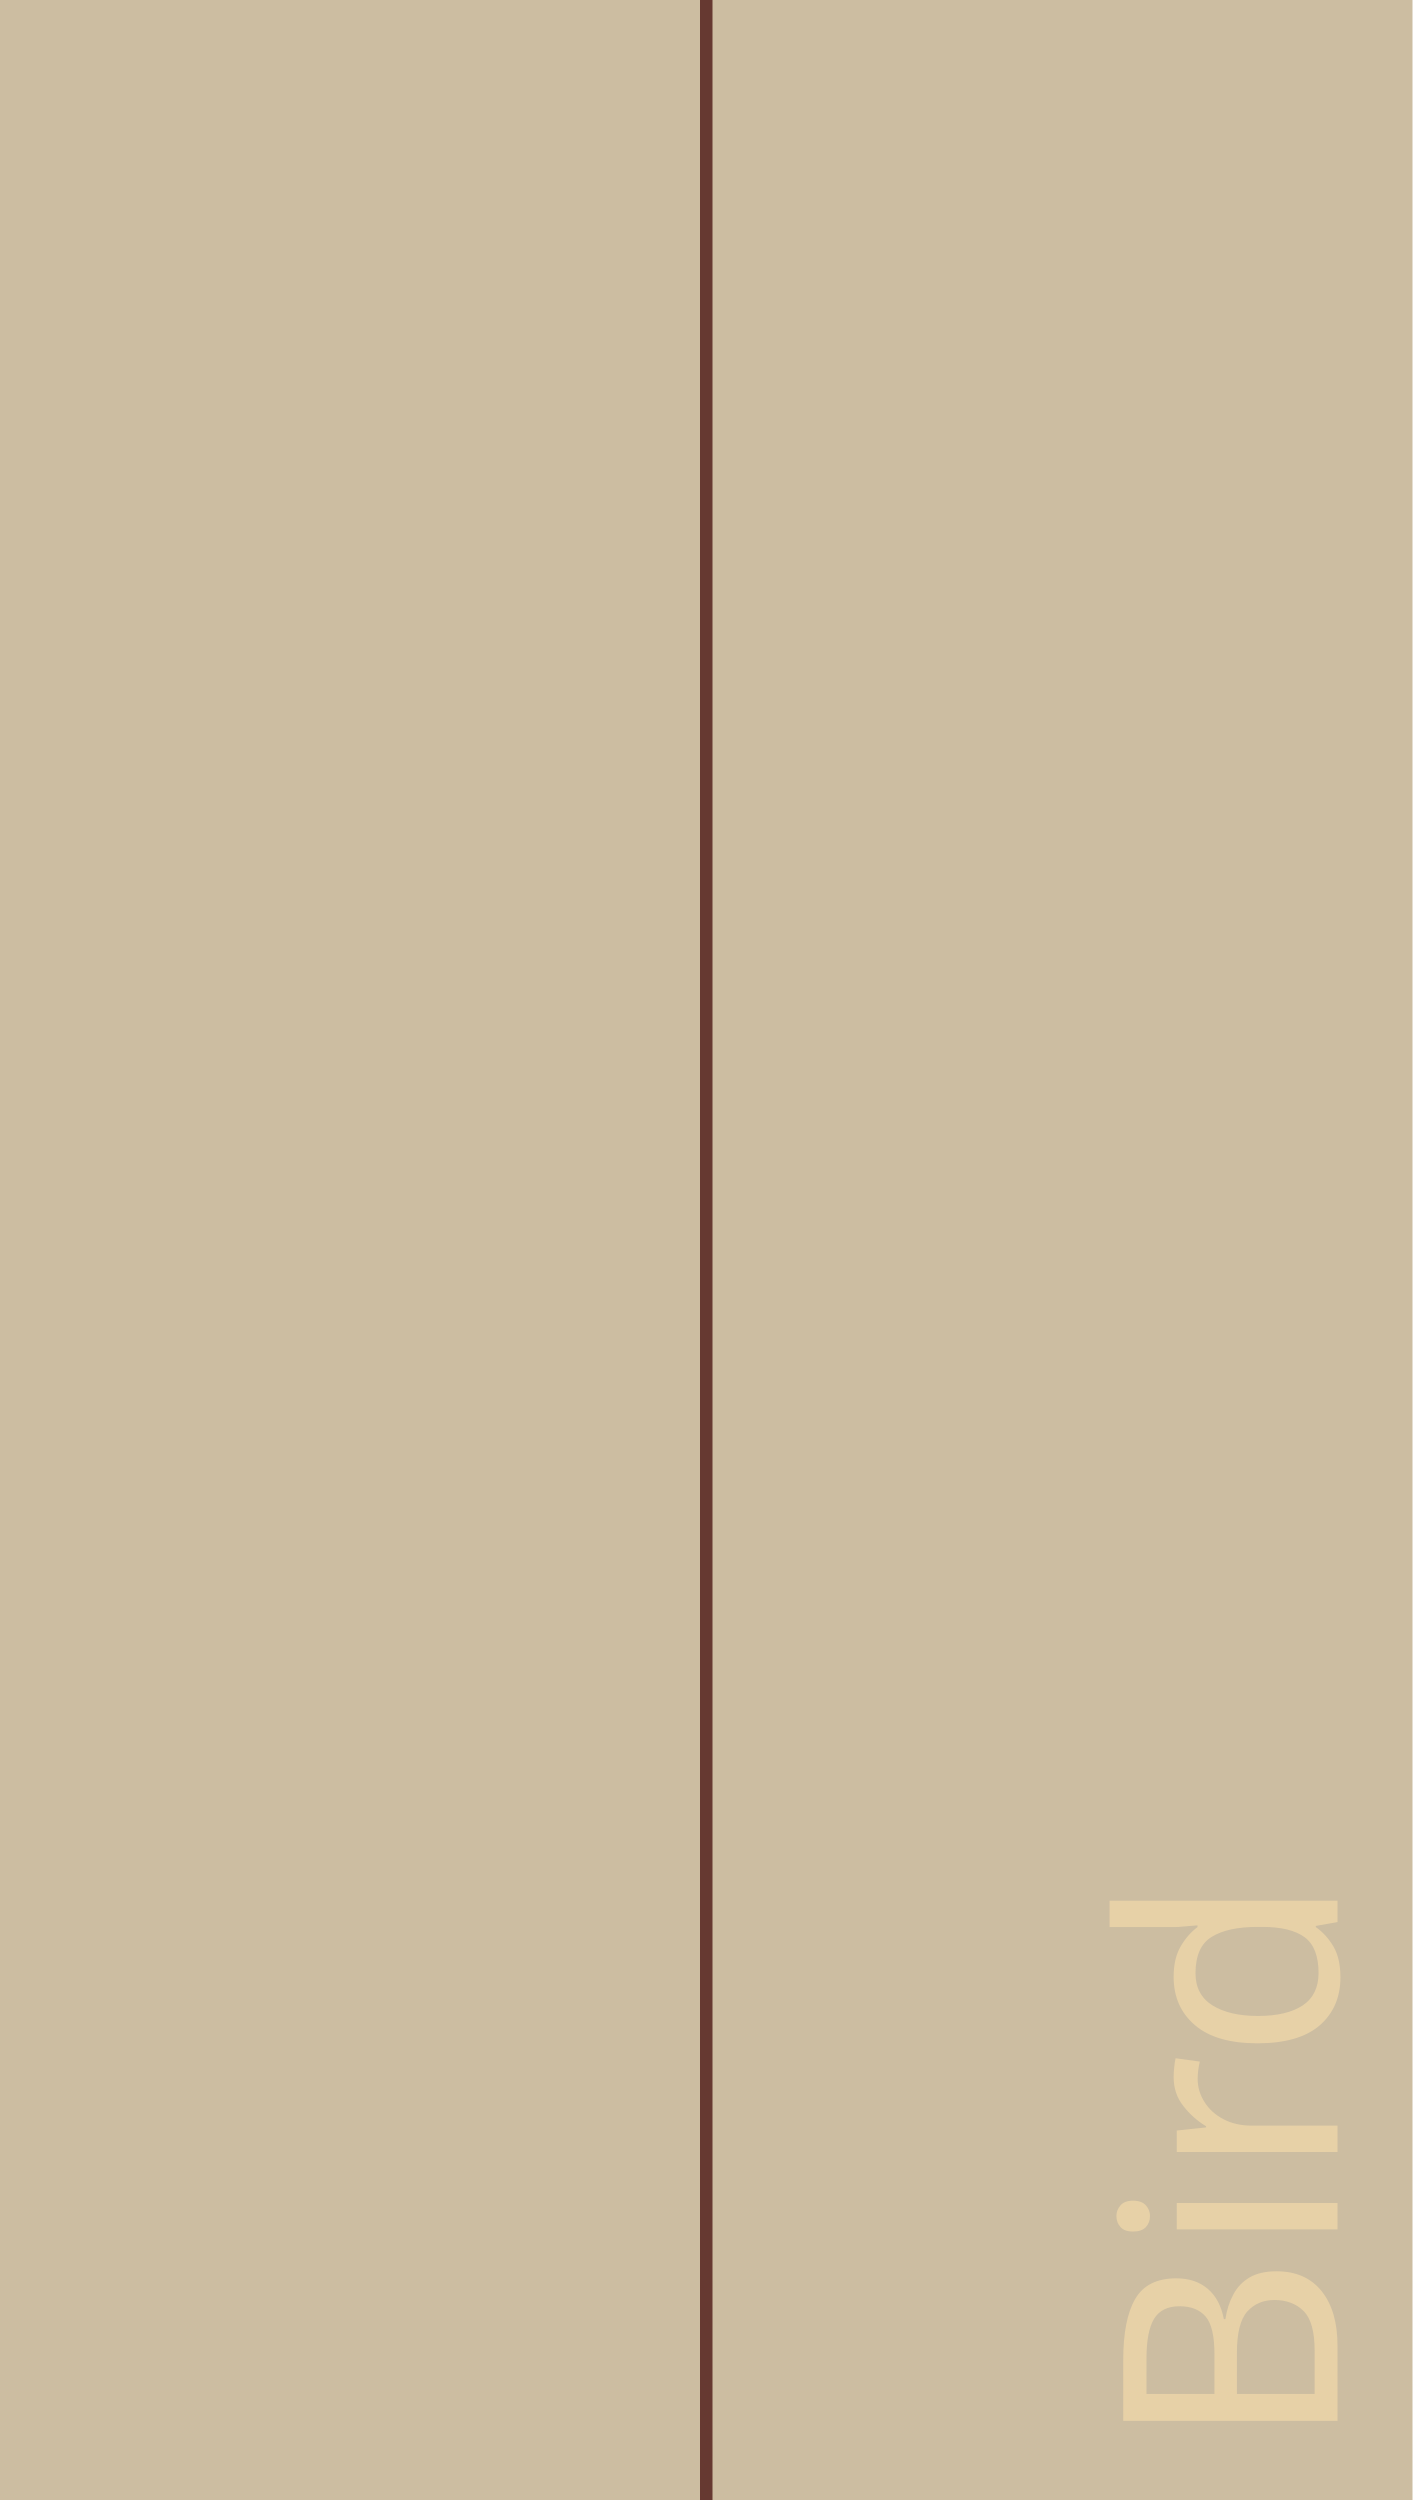
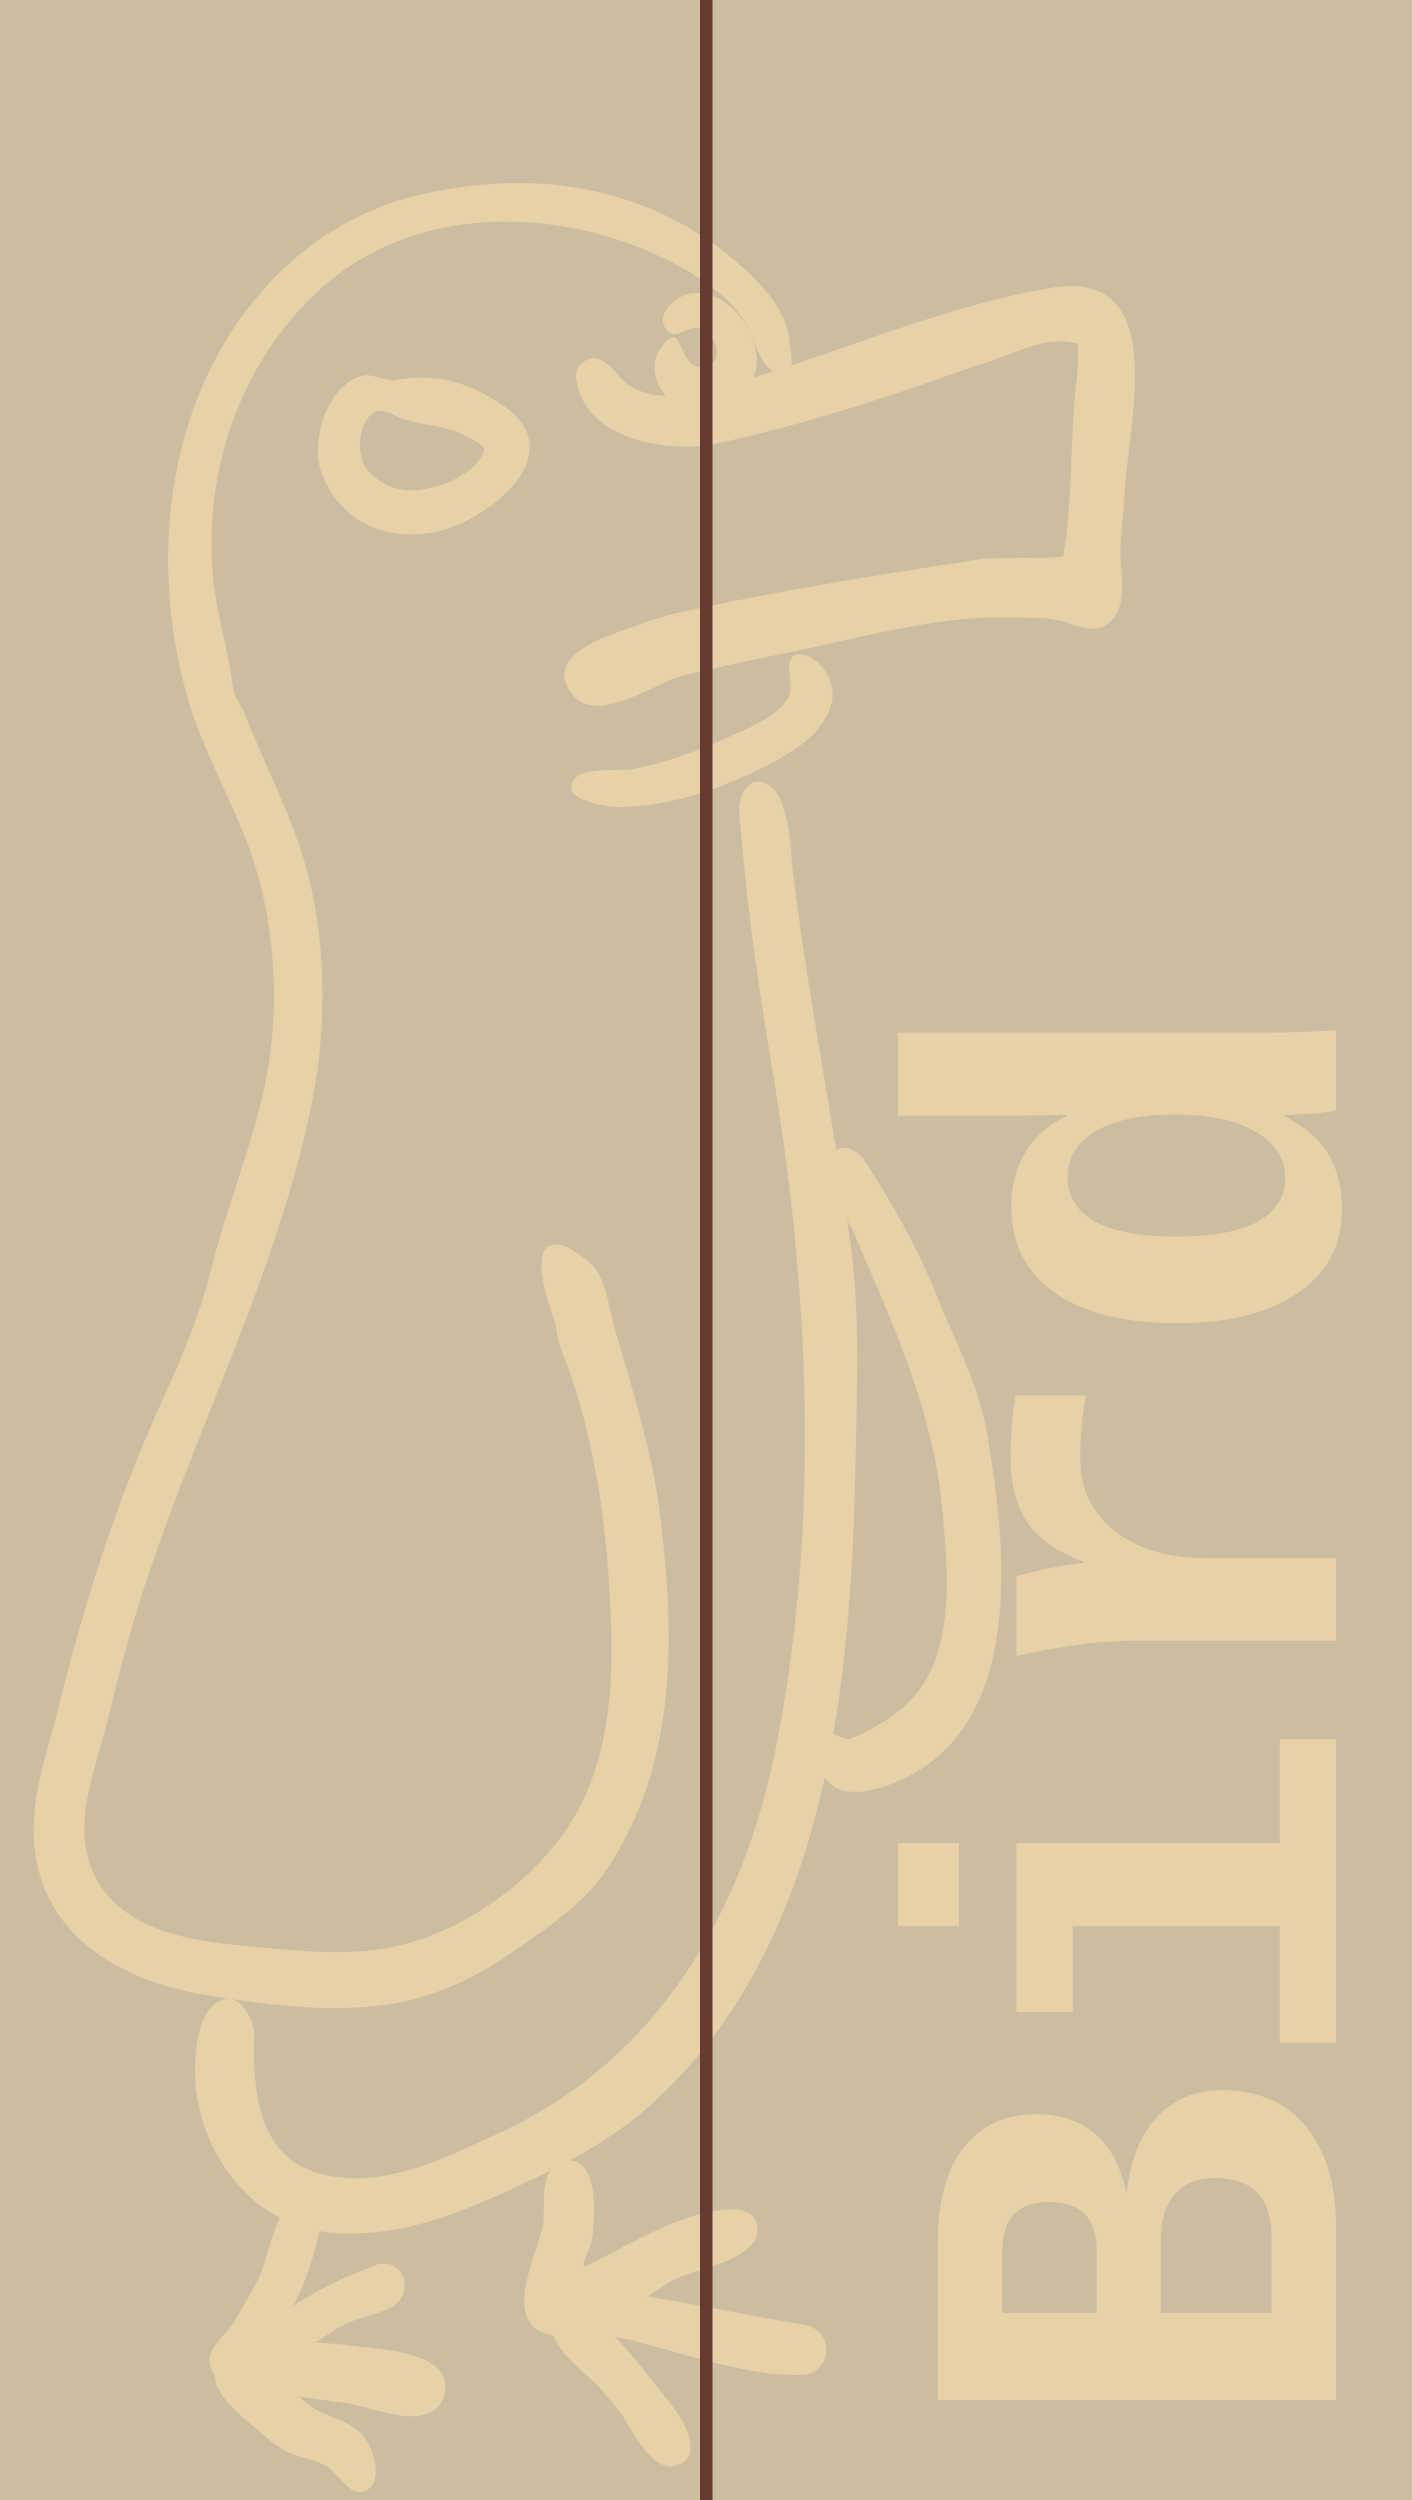
- <svg xmlns="http://www.w3.org/2000/svg" width="113" height="200" viewBox="0 0 113 200">
-   <g>
-     <rect x="0" y="0" width="113" height="200" fill="#ccbda1" />
+ <svg xmlns="http://www.w3.org/2000/svg" data-vector95-version="1.4.2" data-vector95-format="4" width="113" height="200" viewBox="0 0 113 200">
+   <g id="layer-021fb314-f025-4ca9-9fa1-b3486e37a5f0" data-name="background" data-locked="false">
+     <rect x="0" y="0" width="113" height="200" fill="#ccbda1" stroke="none" stroke-width="0" />
  </g>
-   <g>
-     <text x="-196" y="107" transform="rotate(-90)" font-family="sans-serif" font-size="24" fill="#e7d1a7">Bird</text>
+   <g id="layer-81a145a4-3f92-45a4-bfbe-6394982d9234" data-name="logo" data-locked="false">
+     <path transform="translate(-5.740741 -0.9259259)" d="M68.931 55.136C68.833 54.42 68.736 53.698 69.364 53.297C71.226 53.044 72.699 55.47 72.278 57.135C71.717 59.352 69.775 60.705 67.864 61.75C64.078 63.822 59.487 65.504 55.114 65.489C54.474 65.486 50.592 65.011 51.596 63.385C52.115 62.545 53.774 62.533 55.068 62.524C55.594 62.52 56.06 62.516 56.364 62.458C59.573 61.841 62.651 60.565 65.614 59.176C66.758 58.639 68.528 57.697 68.938 56.385C69.051 56.022 68.991 55.58 68.931 55.136Z" fill="#e7d1a7" stroke="none" stroke-width="0" opacity="1" fill-rule="nonzero" fill-opacity="1" />
+     <path transform="translate(-5.740741 -0.9259259)" d="M31.545 38.995C30.457 36.374 31.856 31.638 34.842 30.948C35.225 30.908 35.72 31.039 36.188 31.163C36.639 31.283 37.065 31.396 37.342 31.342C40.511 30.721 43.361 31.493 46.092 33.442C51.674 37.428 44.39 42.824 40.342 43.531C36.502 44.201 33.041 42.597 31.545 38.995ZM37.304 34.136C36.893 33.923 36.564 33.752 35.842 33.836C34.386 34.447 34.165 37.324 35.092 38.46C36.309 39.954 37.949 40.391 39.842 40.033C41.467 39.726 43.847 38.737 44.474 36.995C44.648 36.512 43.001 35.788 42.609 35.615C42.609 35.615 42.592 35.608 42.592 35.608C41.106 34.954 39.62 34.961 38.092 34.478C37.76 34.374 37.52 34.249 37.304 34.136Z" fill="#e7d1a7" stroke="none" stroke-width="0" opacity="1" fill-rule="nonzero" fill-opacity="1" />
+     <path transform="translate(-5.740741 -0.9259259)" d="M65.769 22.899C67.285 24.382 68.778 26.136 68.925 28.399C68.927 28.431 68.938 28.514 68.953 28.629C69.003 29.011 69.1 29.743 69.076 30.146C76.029 27.826 82.957 25.067 90.088 23.916C97.76 22.811 96.77 30.991 96.055 36.899C95.907 38.121 95.771 39.246 95.726 40.171C95.648 41.757 95.426 43.335 95.374 44.921C95.36 45.351 95.397 45.841 95.437 46.355C95.543 47.731 95.662 49.285 94.838 50.352C93.842 51.641 92.616 51.241 91.386 50.839C90.95 50.697 90.514 50.555 90.088 50.487C89.099 50.329 88.089 50.355 87.088 50.317C82.233 50.134 77.235 51.256 72.362 52.35C70.839 52.692 69.328 53.031 67.838 53.326C65.915 53.708 63.999 54.122 62.088 54.554C61.332 54.725 60.577 54.905 59.838 55.137C59.42 55.268 58.855 55.54 58.208 55.85C56.081 56.872 53.078 58.315 51.588 56.551C49.358 53.912 52.907 52.34 54.838 51.625C56.079 51.165 57.322 50.709 58.588 50.321C59.408 50.07 60.249 49.892 61.088 49.71C68.703 48.059 76.386 46.858 84.088 45.678C85.257 45.499 90.757 45.629 90.794 45.421C91.58 41.052 91.333 36.141 91.836 31.671C91.961 30.562 92.003 30.126 91.956 29.171C91.952 29.097 91.962 29.007 91.971 28.915C91.996 28.681 92.022 28.434 91.838 28.385C90.017 27.906 88.143 28.627 86.303 29.334C85.642 29.589 84.986 29.841 84.338 30.036C82.565 30.568 80.843 31.257 79.088 31.845C77.426 32.401 75.763 32.952 74.088 33.467C72.262 34.028 70.433 34.58 68.588 35.074C66.765 35.562 64.93 36.003 63.088 36.411C59.342 37.241 52.383 36.133 51.831 31.171C51.724 30.212 52.651 29.401 53.588 29.646C54.591 29.908 55.221 31.188 56.088 31.762C56.944 32.329 57.96 32.567 59.001 32.607C58.085 31.502 57.734 29.923 58.625 28.71C59.643 27.325 59.943 28.001 60.315 28.842C60.494 29.248 60.691 29.691 60.993 29.96C61.769 30.651 63.014 30.265 63.089 29.21C63.143 28.468 62.636 27.756 62.054 27.35C61.519 26.977 60.99 27.206 60.495 27.42C59.938 27.66 59.423 27.883 58.988 27.21C58.194 25.984 59.776 24.698 60.804 24.444C64.018 23.773 67.076 27.982 66.095 30.96C66.077 31.016 66.057 31.071 66.037 31.126C66.557 30.965 67.077 30.8 67.597 30.632C67.364 30.515 67.155 30.344 67.013 30.149C66.207 29.043 65.964 27.57 65.166 26.399C63.52 23.986 60.129 22.092 57.562 21.004C49.069 17.404 38.435 17.574 31.312 24.101C24.896 29.979 21.919 38.792 22.819 47.399C23.121 50.278 24.047 53.087 24.37 55.899C24.464 56.715 25.081 57.382 25.375 58.149C26.884 62.08 28.92 65.844 30.11 69.899C31.845 75.813 31.93 82.871 30.737 88.899C27.746 104.009 20.005 117.646 15.925 132.399C15.328 134.554 14.793 136.727 14.258 138.899C14.09 139.581 13.887 140.289 13.678 141.015C12.921 143.653 12.099 146.517 12.682 149.149C13.921 154.737 19.775 156.092 24.562 156.52C25.135 156.572 25.713 156.628 26.295 156.684C29.608 157.007 33.032 157.34 36.312 156.84C42.877 155.84 50.011 150.549 52.646 144.399C54.834 139.294 54.817 133.846 54.514 128.399C54.141 121.718 53.072 114.878 50.547 108.649C50.291 108.017 50.308 107.304 50.121 106.649C50.105 106.595 50.068 106.487 50.016 106.337C49.555 105.016 47.953 100.417 50.312 100.482C51.099 100.504 51.928 101.214 52.562 101.631C54.227 102.728 54.41 105.477 54.898 107.149C56.354 112.137 57.904 116.947 58.547 122.149C59.763 131.988 59.923 142.183 54.164 150.649C52.298 153.391 48.864 155.642 46.287 157.399C43.492 159.304 40.175 160.781 36.812 161.277C32.113 161.969 26.934 161.307 22.312 160.545C15.888 159.485 9.39 156.223 8.52 148.899C8.153 145.808 8.92 143.037 9.715 140.168C9.922 139.421 10.131 138.667 10.322 137.899C12.54 128.982 15.048 121.015 18.864 112.649C20.332 109.431 21.731 106.09 22.584 102.649C23.828 97.631 25.875 92.685 26.949 87.649C28.225 81.662 27.774 74.406 25.631 68.649C24.129 64.611 21.899 60.802 20.722 56.649C17.833 46.452 18.853 34.597 25.34 25.899C27.415 23.115 30.041 20.692 33.062 18.966C36.926 16.758 40.663 16.013 45.062 15.644C52.661 15.075 60.263 17.511 65.769 22.899Z" fill="#e7d1a7" stroke="none" stroke-width="0" opacity="1" fill-rule="nonzero" fill-opacity="1" />
+     <path transform="translate(-5.740741 -0.9259259)" d="M58.123 179.413C58.615 179.178 59.117 178.965 59.623 178.763C60.713 178.327 66.404 176.211 66.345 179.374C66.302 181.715 61.25 182.507 59.873 183.196C59.164 183.552 58.376 184.072 57.541 184.637C61.388 185.267 65.206 186.068 69.046 186.742C70.093 186.926 70.9 186.877 71.546 187.856C72.354 189.08 71.495 190.807 70.046 190.898C66.839 191.101 62.78 189.955 59.286 188.969C58.224 188.669 57.214 188.384 56.296 188.156C55.871 188.05 55.416 187.977 54.958 187.903C55.958 188.891 56.864 190.048 57.534 190.903C57.793 191.233 58.016 191.518 58.196 191.731C58.677 192.301 59.134 192.89 59.588 193.481C60.444 194.595 62.148 197.511 59.806 198.186C58.23 198.64 56.912 196.446 56.006 194.938C55.734 194.485 55.499 194.094 55.306 193.855C54.723 193.135 54.126 192.425 53.512 191.731C53.416 191.623 53.209 191.44 52.939 191.202C52.043 190.411 50.466 189.019 50.046 187.782C49.819 187.749 49.595 187.696 49.373 187.622C46.687 186.718 47.799 183.338 48.627 180.818C48.919 179.932 49.175 179.152 49.219 178.624C49.246 178.299 49.246 177.934 49.246 177.553C49.246 176.517 49.245 175.363 49.789 174.566C49.028 174.95 48.259 175.318 47.489 175.675C42.54 177.97 37.815 179.995 32.239 179.536C31.921 179.51 31.608 179.47 31.3 179.418C30.869 181.203 30.475 182.714 29.651 184.482C29.505 184.794 29.35 185.102 29.192 185.408C29.887 184.948 30.618 184.544 31.34 184.128C32.793 183.292 34.384 182.707 35.92 182.085C38.208 181.541 38.977 184.575 36.92 185.575C35.73 186.155 34.374 186.311 33.17 186.939C32.546 187.265 31.79 187.8 30.995 188.319C31.96 188.407 32.929 188.456 33.889 188.582C35.842 188.837 39.052 188.946 40.639 190.298C41.855 191.333 41.518 193.376 40.042 193.982C38.705 194.53 36.946 194.053 35.353 193.621C34.649 193.43 33.977 193.248 33.389 193.167C32.035 192.982 30.846 192.83 29.676 192.656C29.906 192.88 30.128 193.082 30.343 193.248C31.786 194.364 33.495 194.371 34.805 195.796C35.599 196.66 36.563 199.675 34.843 200.256C34.096 200.508 33.424 199.77 32.805 199.089C32.471 198.722 32.151 198.371 31.843 198.201C30.992 197.732 29.997 197.585 29.093 197.232C28.061 196.83 27.137 196.017 26.343 195.31C26.215 195.195 26.053 195.059 25.871 194.905C24.75 193.961 22.837 192.349 22.955 191.002C22.897 190.92 22.84 190.83 22.782 190.732C22.058 189.481 22.862 188.584 23.647 187.709C23.936 187.386 24.223 187.066 24.43 186.732C24.846 186.059 26.078 183.956 26.424 183.232C26.966 182.094 27.383 179.903 28.124 178.345C24.48 176.439 22.031 172.547 21.441 168.32C21.226 166.779 21.124 161.417 23.739 160.862C25.119 160.569 26.117 162.69 26.083 163.82C25.957 167.969 26.288 173.417 31.239 174.803C35.895 176.106 40.608 173.915 44.777 171.978C45.101 171.827 45.422 171.678 45.739 171.533C58.451 165.69 65.304 153.76 67.902 140.32C71.361 122.424 70.479 103.928 67.464 86.07C66.378 79.635 65.578 74.016 65.032 67.57C65.014 67.356 64.99 67.144 64.966 66.933C64.82 65.637 64.683 64.426 65.989 63.501C68.666 62.908 68.988 68.149 69.093 69.864C69.106 70.076 69.116 70.234 69.126 70.32C70.036 77.898 71.403 85.402 72.633 92.933C72.698 92.887 72.769 92.846 72.845 92.809C73.74 92.591 74.493 93.127 74.965 93.861C77.274 97.455 79.112 100.679 80.684 104.611C81.59 106.878 82.681 109.071 83.53 111.361C84.367 113.619 84.635 115.048 84.997 117.361C86.38 126.213 87.433 140.08 76.595 143.804C74.857 144.401 72.781 144.668 71.713 143.152C69.568 152.956 65.57 162.178 58.077 169.07C56.045 170.94 53.739 172.449 51.328 173.761C53.384 173.822 53.347 177.435 53.218 178.874C53.173 179.376 53.171 179.891 53.027 180.374C52.977 180.542 52.88 180.78 52.777 181.03C52.51 181.684 52.208 182.423 52.623 182.231C53.478 181.836 54.285 181.345 55.123 180.915C56.119 180.405 57.115 179.896 58.123 179.413ZM73.738 100.07C74.463 105.127 74.345 110.387 74.23 115.522C74.212 116.291 74.195 117.058 74.181 117.82C74.049 124.836 73.674 132.348 72.399 139.655C72.496 139.693 72.594 139.735 72.692 139.776C73.116 139.956 73.533 140.132 73.845 140C75.733 139.199 77.822 137.999 79.106 136.361C82.123 132.514 81.572 126.543 81.152 121.983C81.14 121.858 81.129 121.734 81.118 121.611C80.389 113.664 77.067 106.612 73.96 99.361C73.929 99.289 73.846 99.14 73.73 98.932C73.667 98.818 73.594 98.686 73.514 98.541C73.59 99.05 73.665 99.56 73.738 100.07Z" fill="#e7d1a7" stroke="none" stroke-width="0" opacity="1" fill-rule="nonzero" fill-opacity="1" />
+     <text transform="translate(-108.7909 -199.8274)  scale(2.015684 2.015684) matrix(6.123233995736766e-17 -1 1 6.123233995736766e-17 0 0)" x="-196" y="107" fill="#e7d1a7" stroke="none" stroke-width="1" font-family="Courier New, monospace" font-size="24" font-weight="bold">Bird</text>
  </g>
-   <g>
-     <line x1="56.5" y1="0" x2="56.5" y2="200" stroke="#663931" stroke-width="1" />
+   <g id="layer-b8698c0e-4259-4eb4-943f-58872ddef84e" data-name="guide" data-locked="false">
+     <line x1="56.5" y1="0" x2="56.5" y2="200" fill="#000000" stroke="#663931" stroke-width="1" />
  </g>
</svg>
